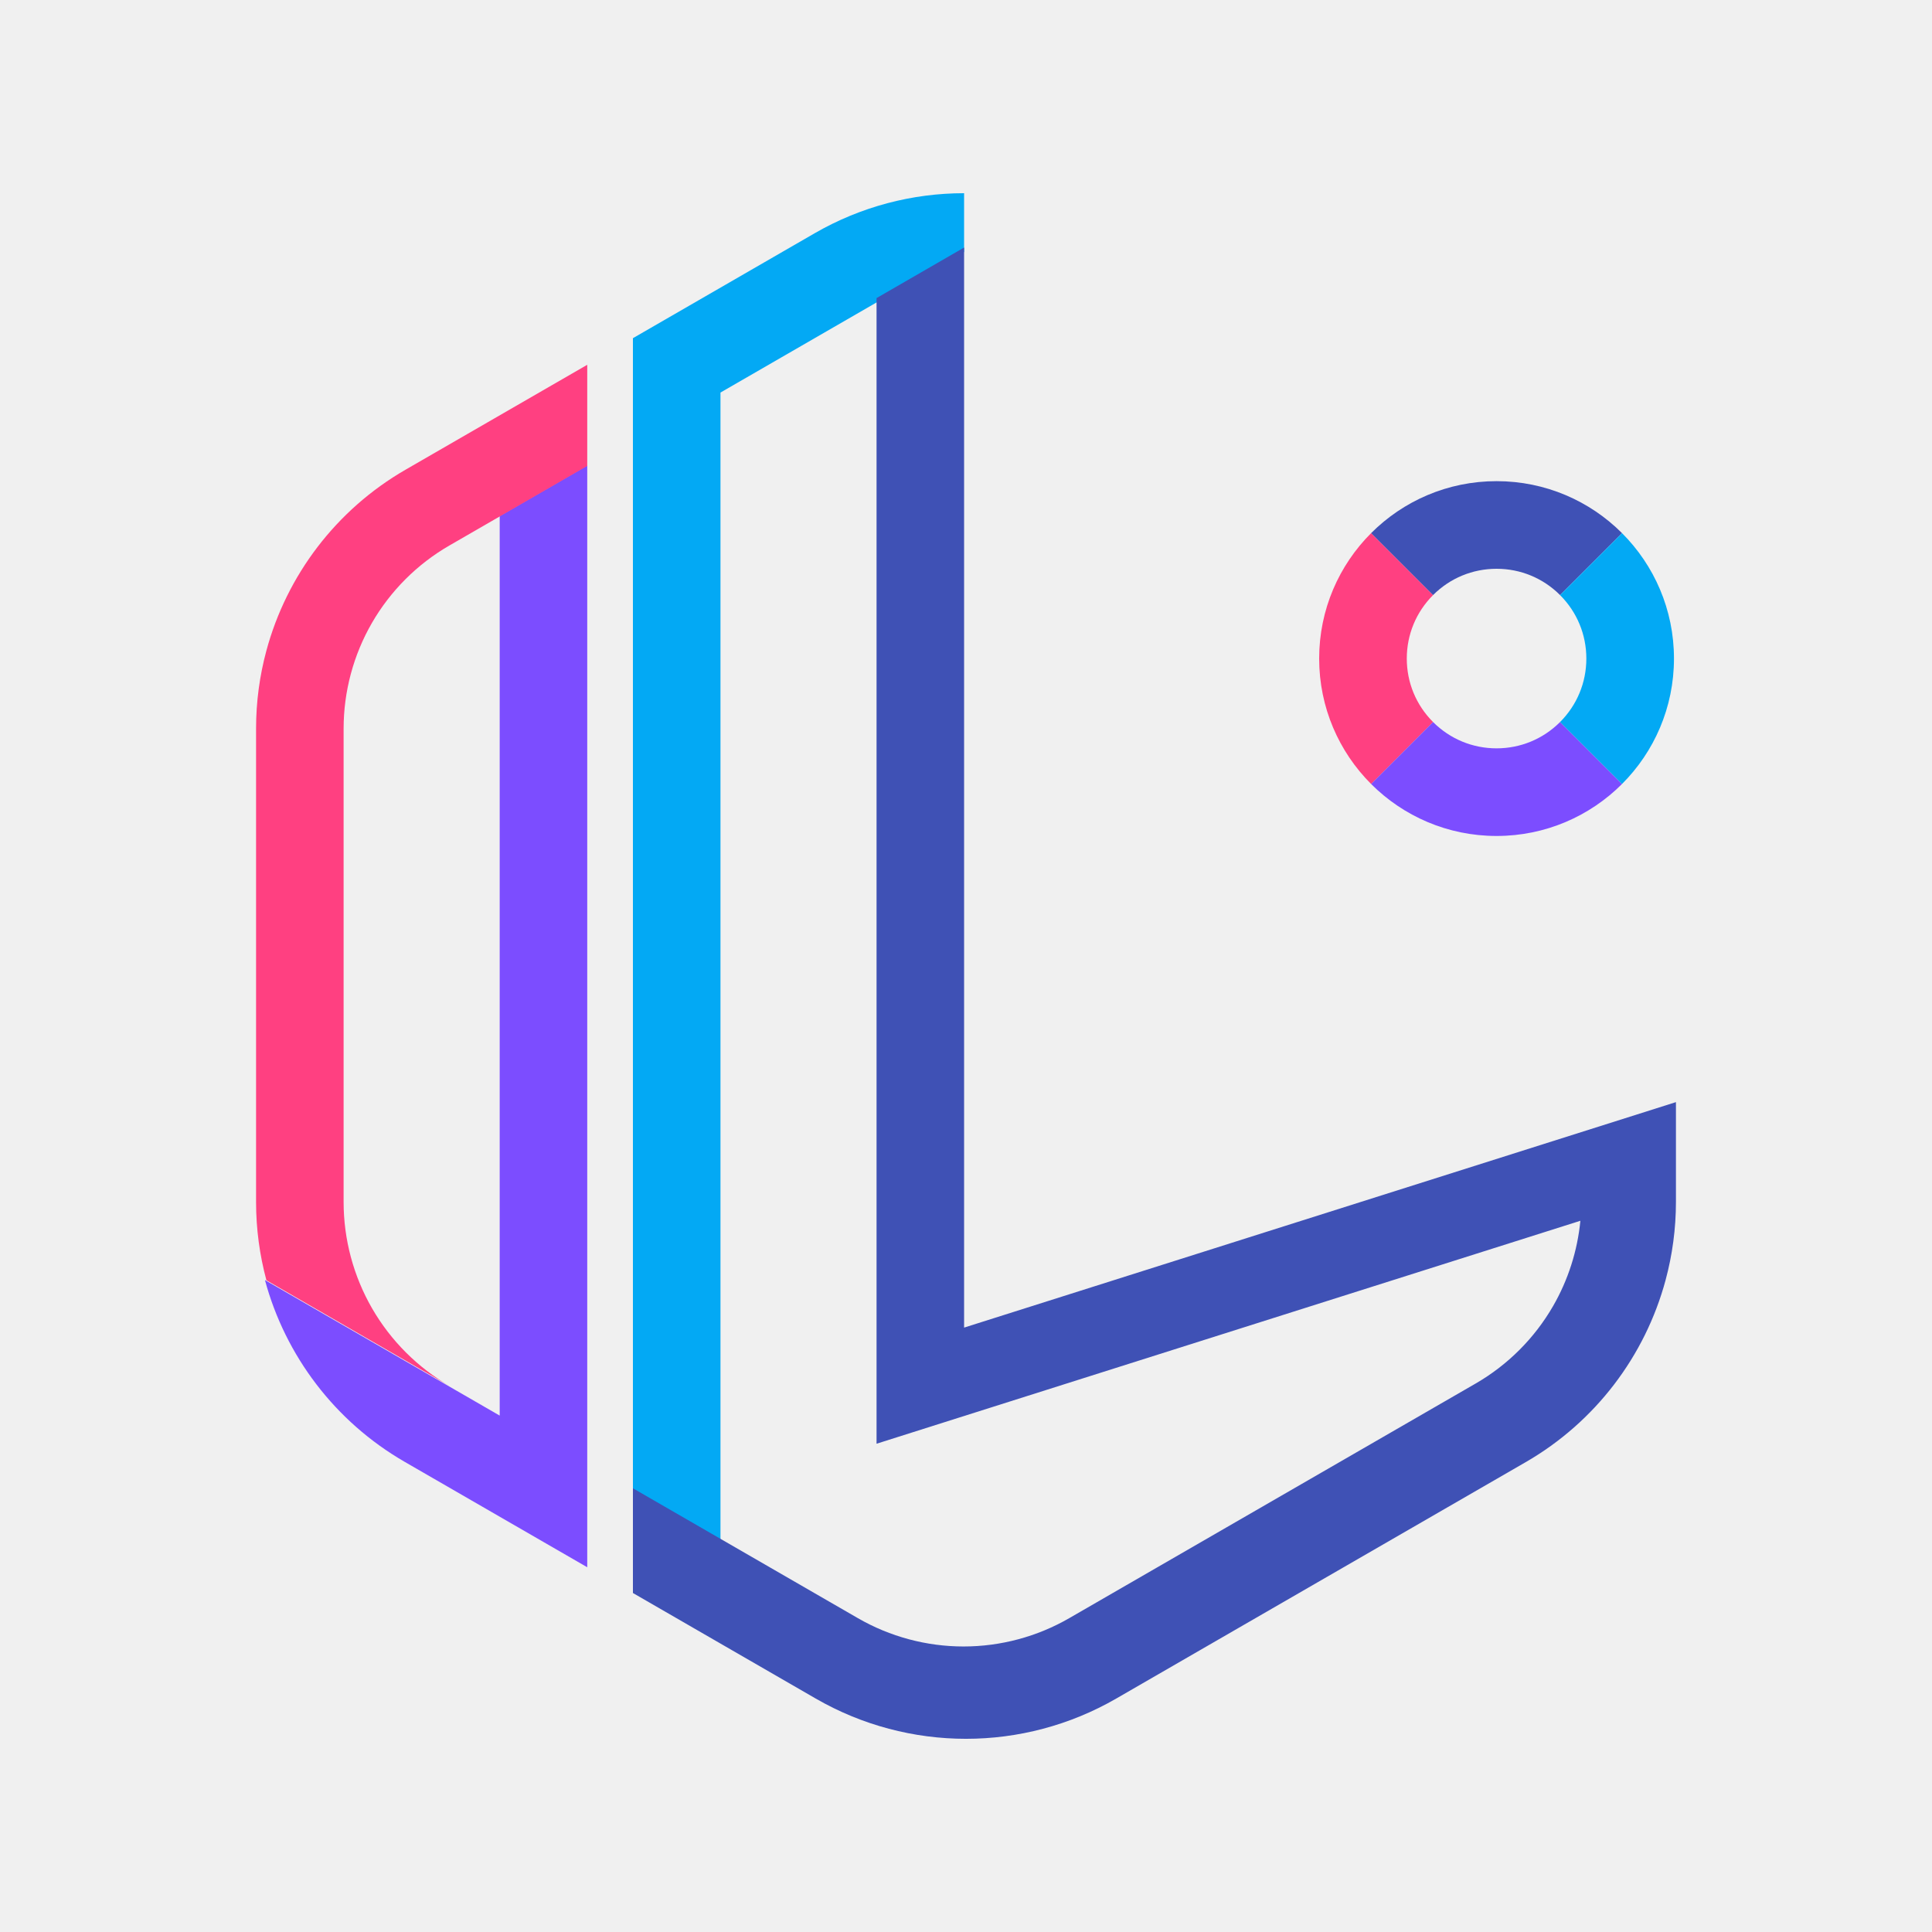
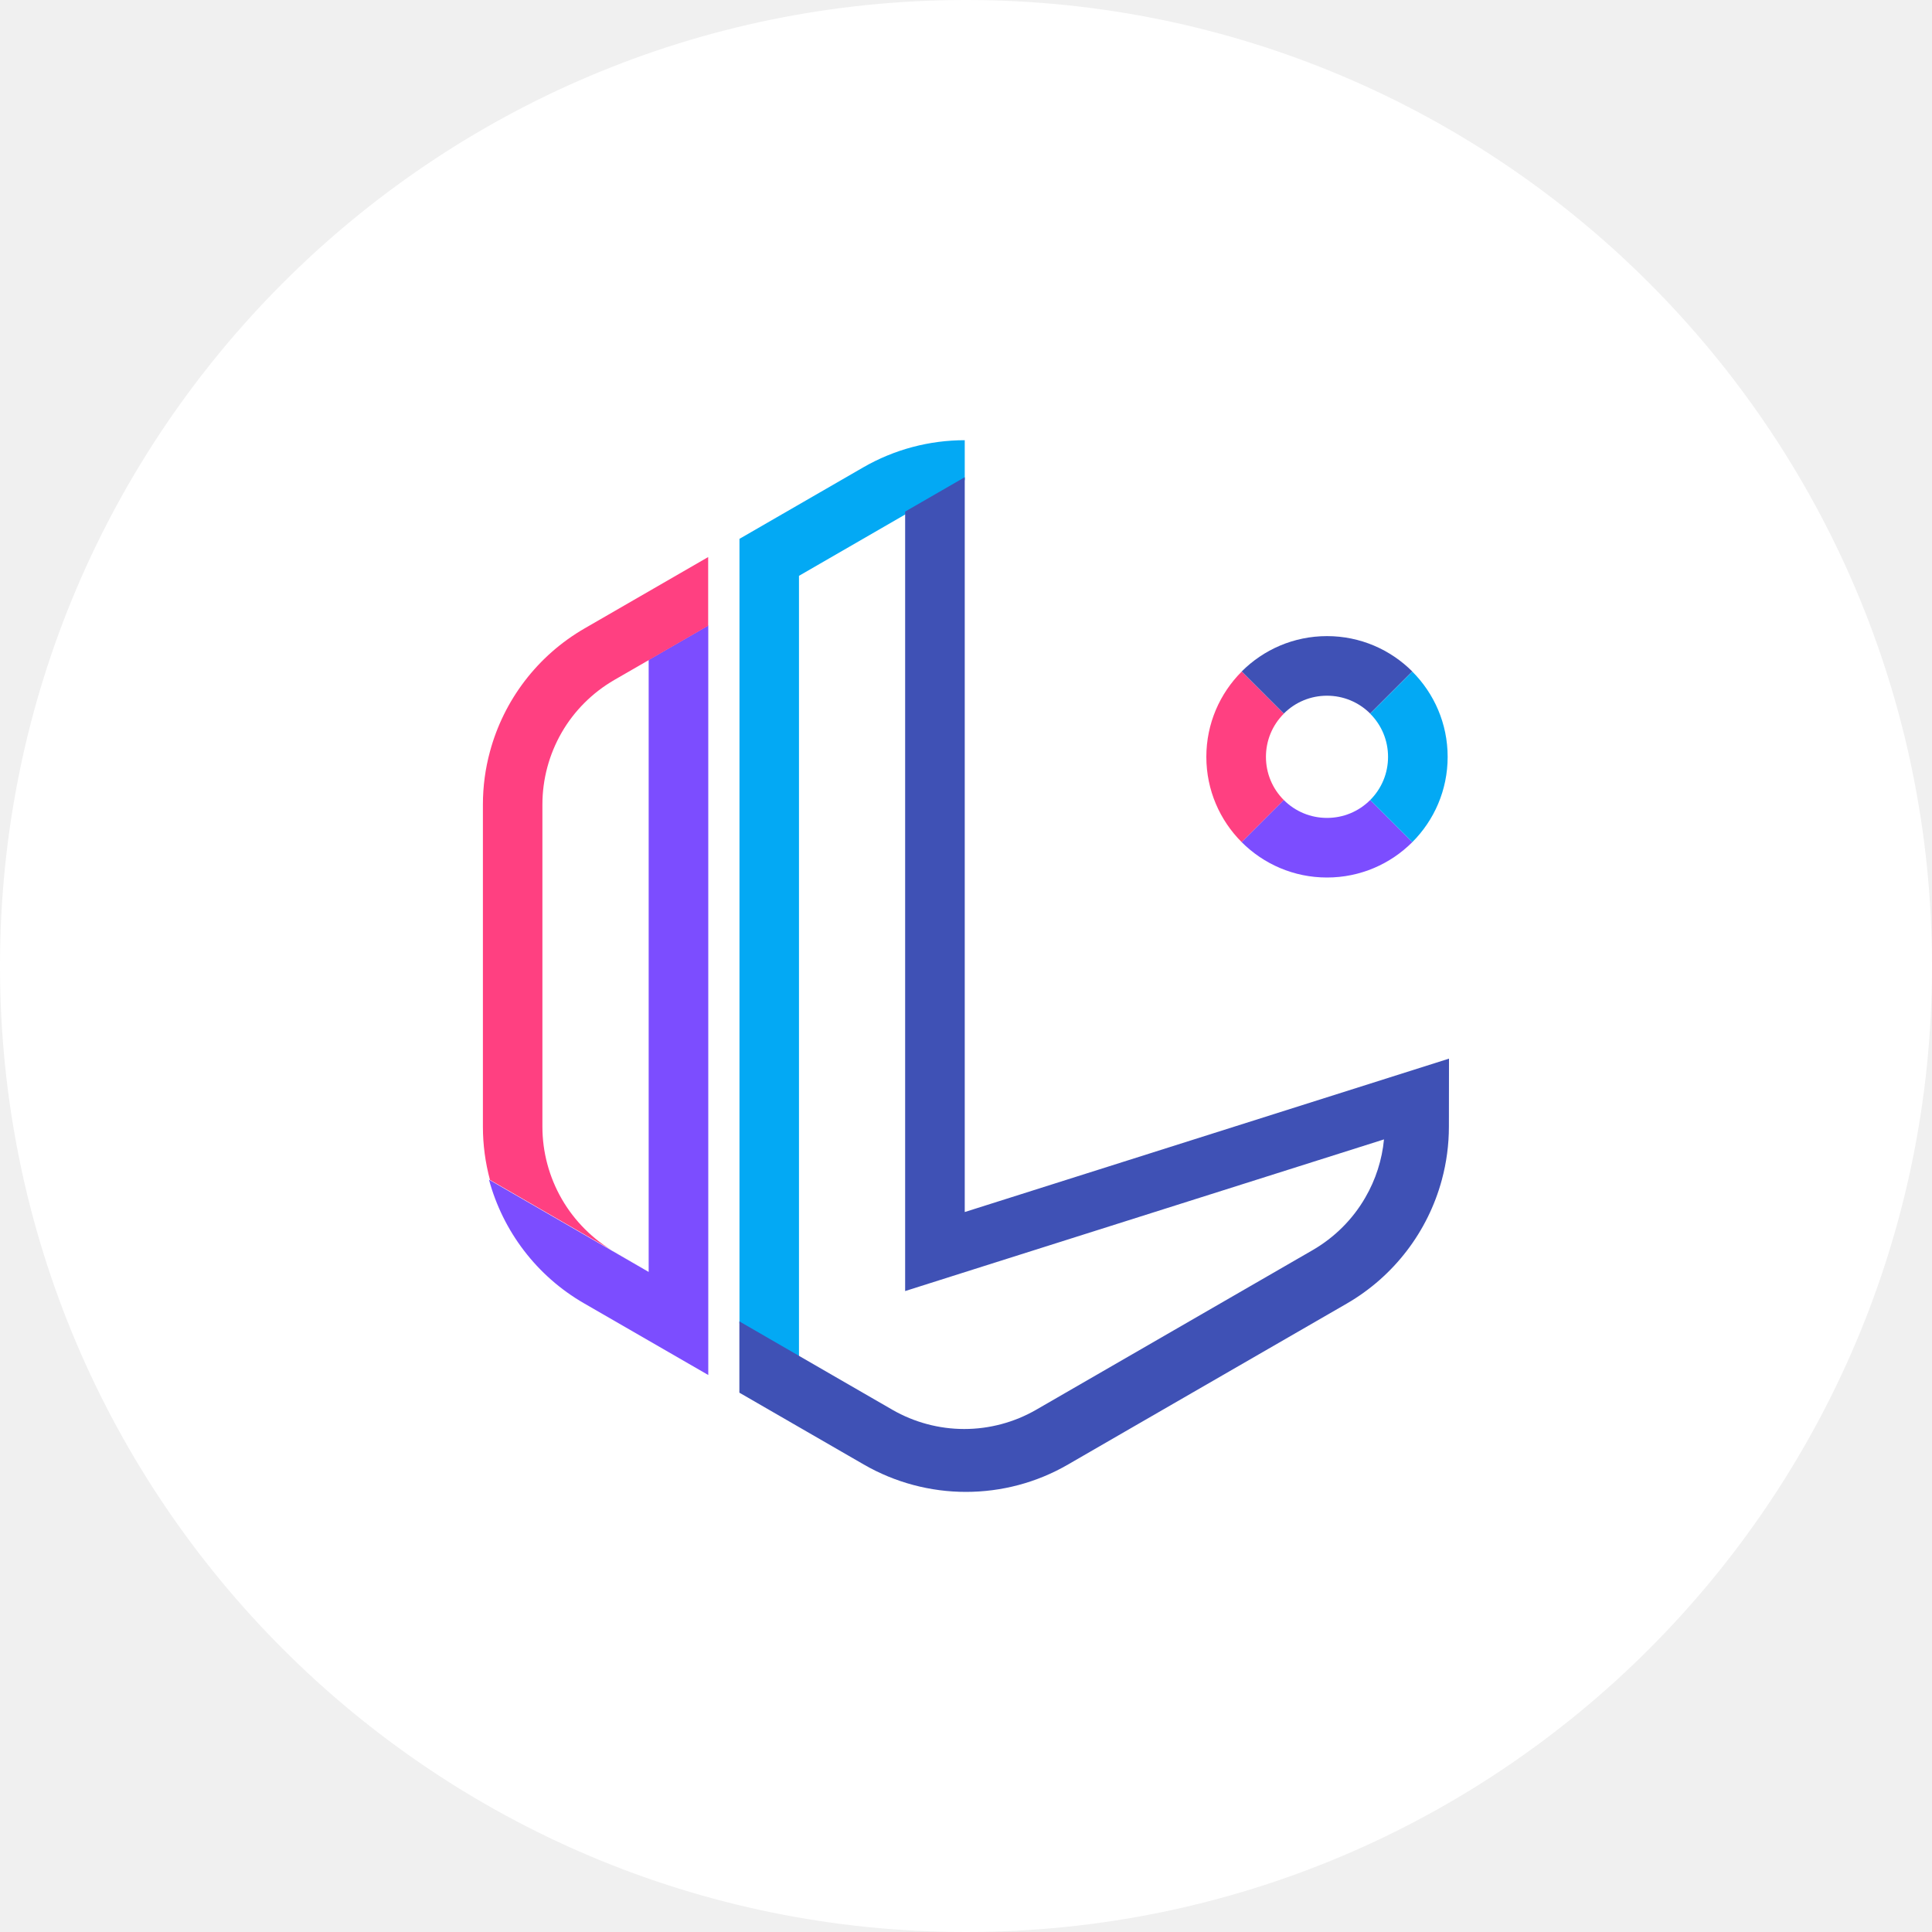
<svg xmlns="http://www.w3.org/2000/svg" version="1.1" id="레이어_1" x="0px" y="0px" viewBox="0 0 2000 2000" style="enable-background:new 0 0 2000 2000;" xml:space="preserve">
  <style type="text/css">
- 	.st0{fill:#7C4DFF;}
- 	.st1{fill:#FF4081;}
- 	.st2{fill:#03A9F4;}
- 	.st3{fill:#3F51B5;}
+ 	.st0{fill:#FFFFFF;}
+ 	.st1{fill:#7C4DFF;}
+ 	.st2{fill:#FF4081;}
+ 	.st3{fill:#03A9F4;}
+ 	.st4{fill:#3F51B5;}
</style>
+   <circle class="st0" cx="1000" cy="1000" r="1000" />
  <g id="IENLAB_NEW_1_">
    <g id="IENLAB_COLOR_1_">
-       <path class="st0" d="M607.91,481.81l-90.63,52.33v0l0,0v931.28l0,0v0l-243.01-140.3c21.14,78.35,72.5,146.51,144.65,188.17    l98.36,56.79l90.63,52.33l0,0v-104.66l0,0V481.81z" />
-       <path class="st1" d="M607.91,377.63L419.76,486.26C347.93,527.73,296.8,595.6,275.75,673.6c-7,25.94-10.67,53-10.67,80.59v490.22    c0,27.71,3.69,54.89,10.72,80.94l243.01,140.3v0l-53.04-30.62c-33.41-19.29-61.27-47.15-80.57-80.57    c-19.29-33.41-29.49-71.47-29.49-110.06V754.24c0-38.35,10.14-76.18,29.31-109.39c19.18-33.21,46.87-60.91,80.08-80.08    l52.72-30.44v0l90.09-52.01V377.63z" />
-       <path class="st2" d="M655.2,1543.89l90.63,52.33v-4.11l0,0V406.38l0,0v0l162.11-93.6l0,0l90.09-52.01V200    c-53.41,0-106.82,13.82-154.68,41.45L655.2,350.08v105.55l0,0V1543.89z" />
-       <path class="st3" d="M1734.93,1140.91l-736.9,233.42V256.25l-90.63,52.33v6.01c0,0,0,0,0,0V1371.5v123.04l117.29-37.15    L1636,1263.74c-3.01,31.05-12.64,61.25-28.3,88.38c-19.18,33.21-46.87,60.9-80.08,80.08l-420.75,242.92    c-33.21,19.18-71.04,29.31-109.39,29.31c-38.35,0-76.18-10.14-109.39-29.31l-90.39-52.19v0l-142.5-82.27v108.42l189.22,109.25    c48.13,27.79,101.85,41.68,155.56,41.68c53.72,0,107.43-13.89,155.56-41.68l85.92-49.61l337.9-195.09    c72.24-41.71,123.66-109.96,144.83-188.4l-0.01,0.01c7.04-26.09,10.75-53.31,10.75-81.05V1140.91z" />
-       <path class="st1" d="M1483.52,747.46c-17.56-17.56-27.22-40.9-27.22-65.72c0-24.83,9.67-48.17,27.22-65.72l-64.14-64.14l0,0    c-33.23,33.23-53.79,79.14-53.79,129.86c0,50.71,20.55,96.62,53.78,129.85l0.01,0.01L1483.52,747.46z" />
-       <path class="st3" d="M1549.24,498.09c-50.71,0-96.62,20.55-129.86,53.79l0,0l64.14,64.14l0,0c17.56-17.56,40.9-27.22,65.72-27.22    c24.83,0,48.17,9.67,65.72,27.22c0,0,0,0,0,0l64.14-64.14C1645.87,518.65,1599.95,498.09,1549.24,498.09z" />
-       <path class="st0" d="M1679.1,811.6l-64.14-64.14l0,0c-17.56,17.56-40.9,27.22-65.72,27.22c-24.83,0-48.17-9.67-65.72-27.22    c0,0,0,0,0,0l-64.14,64.14l0.01,0.01c33.23,33.23,79.14,53.78,129.85,53.78C1599.95,865.39,1645.87,844.83,1679.1,811.6z" />
-       <path class="st2" d="M1679.1,811.6c33.23-33.23,53.79-79.15,53.79-129.86c0-50.71-20.56-96.63-53.79-129.86l-64.14,64.14    c17.56,17.56,27.22,40.9,27.22,65.72c0,24.83-9.67,48.17-27.22,65.72L1679.1,811.6z" />
+       <path class="st1" d="M733.2,647.5l-61.7,35.6l0,0l0,0v633.6l0,0l0,0l-165.3-95.5c14.4,53.3,49.3,99.7,98.4,128l66.9,38.6    l61.7,35.6l0,0v-71.2l0,0V647.5z" />
+       <path class="st2" d="M733.2,576.6l-128,73.9c-48.9,28.2-83.7,74.4-98,127.5c-4.8,17.6-7.3,36.1-7.3,54.8v333.5    c0,18.9,2.5,37.3,7.3,55.1l165.3,95.5l0,0l-36.1-20.8c-22.7-13.1-41.7-32.1-54.8-54.8c-13.1-22.7-20.1-48.6-20.1-74.9V832.8    c0-26.1,6.9-51.8,19.9-74.4c13-22.6,31.9-41.4,54.5-54.5l35.9-20.7l0,0l61.3-35.4V576.6L733.2,576.6z" />
+       <path class="st3" d="M765.4,1370l61.7,35.6v-2.8l0,0V596.1l0,0l0,0l110.3-63.7l0,0l61.3-35.4v-41.3c-36.3,0-72.7,9.4-105.2,28.2    l-128,73.9v71.8l0,0V1370z" />
+       <path class="st4" d="M1500,1095.9l-501.3,158.8V494L937,529.6v4.1l0,0v719.1v83.7l79.8-25.3l415.9-131.7    c-2,21.1-8.6,41.7-19.3,60.1c-13,22.6-31.9,41.4-54.5,54.5l-286.3,165.3c-22.6,13-48.3,19.9-74.4,19.9s-51.8-6.9-74.4-19.9    l-61.5-35.5l0,0l-96.9-56v73.8l128.7,74.3c32.7,18.9,69.3,28.4,105.8,28.4c36.5,0,73.1-9.4,105.8-28.4l58.5-33.8l229.9-132.7    c49.1-28.4,84.1-74.8,98.5-128.2l0,0c4.8-17.8,7.3-36.3,7.3-55.1L1500,1095.9L1500,1095.9z" />
+       <path class="st2" d="M1329,828.2c-11.9-11.9-18.5-27.8-18.5-44.7c0-16.9,6.6-32.8,18.5-44.7l-43.6-43.6l0,0    c-22.6,22.6-36.6,53.8-36.6,88.3c0,34.5,14,65.7,36.6,88.3l0,0L1329,828.2z" />
+       <path class="st4" d="M1373.7,658.5c-34.5,0-65.7,14-88.3,36.6l0,0l43.6,43.6l0,0c11.9-11.9,27.8-18.5,44.7-18.5    c16.9,0,32.8,6.6,44.7,18.5l0,0l43.6-43.6C1439.4,672.5,1408.2,658.5,1373.7,658.5z" />
+       <path class="st1" d="M1462,871.8l-43.6-43.6l0,0c-11.9,11.9-27.8,18.5-44.7,18.5c-16.9,0-32.8-6.6-44.7-18.5l0,0l-43.6,43.6l0,0    c22.6,22.6,53.8,36.6,88.3,36.6S1439.4,894.4,1462,871.8z" />
+       <path class="st3" d="M1462,871.8c22.6-22.6,36.6-53.8,36.6-88.3c0-34.5-14-65.7-36.6-88.3l-43.6,43.6    c11.9,11.9,18.5,27.8,18.5,44.7c0,16.9-6.6,32.8-18.5,44.7L1462,871.8z" />
    </g>
  </g>
</svg>
